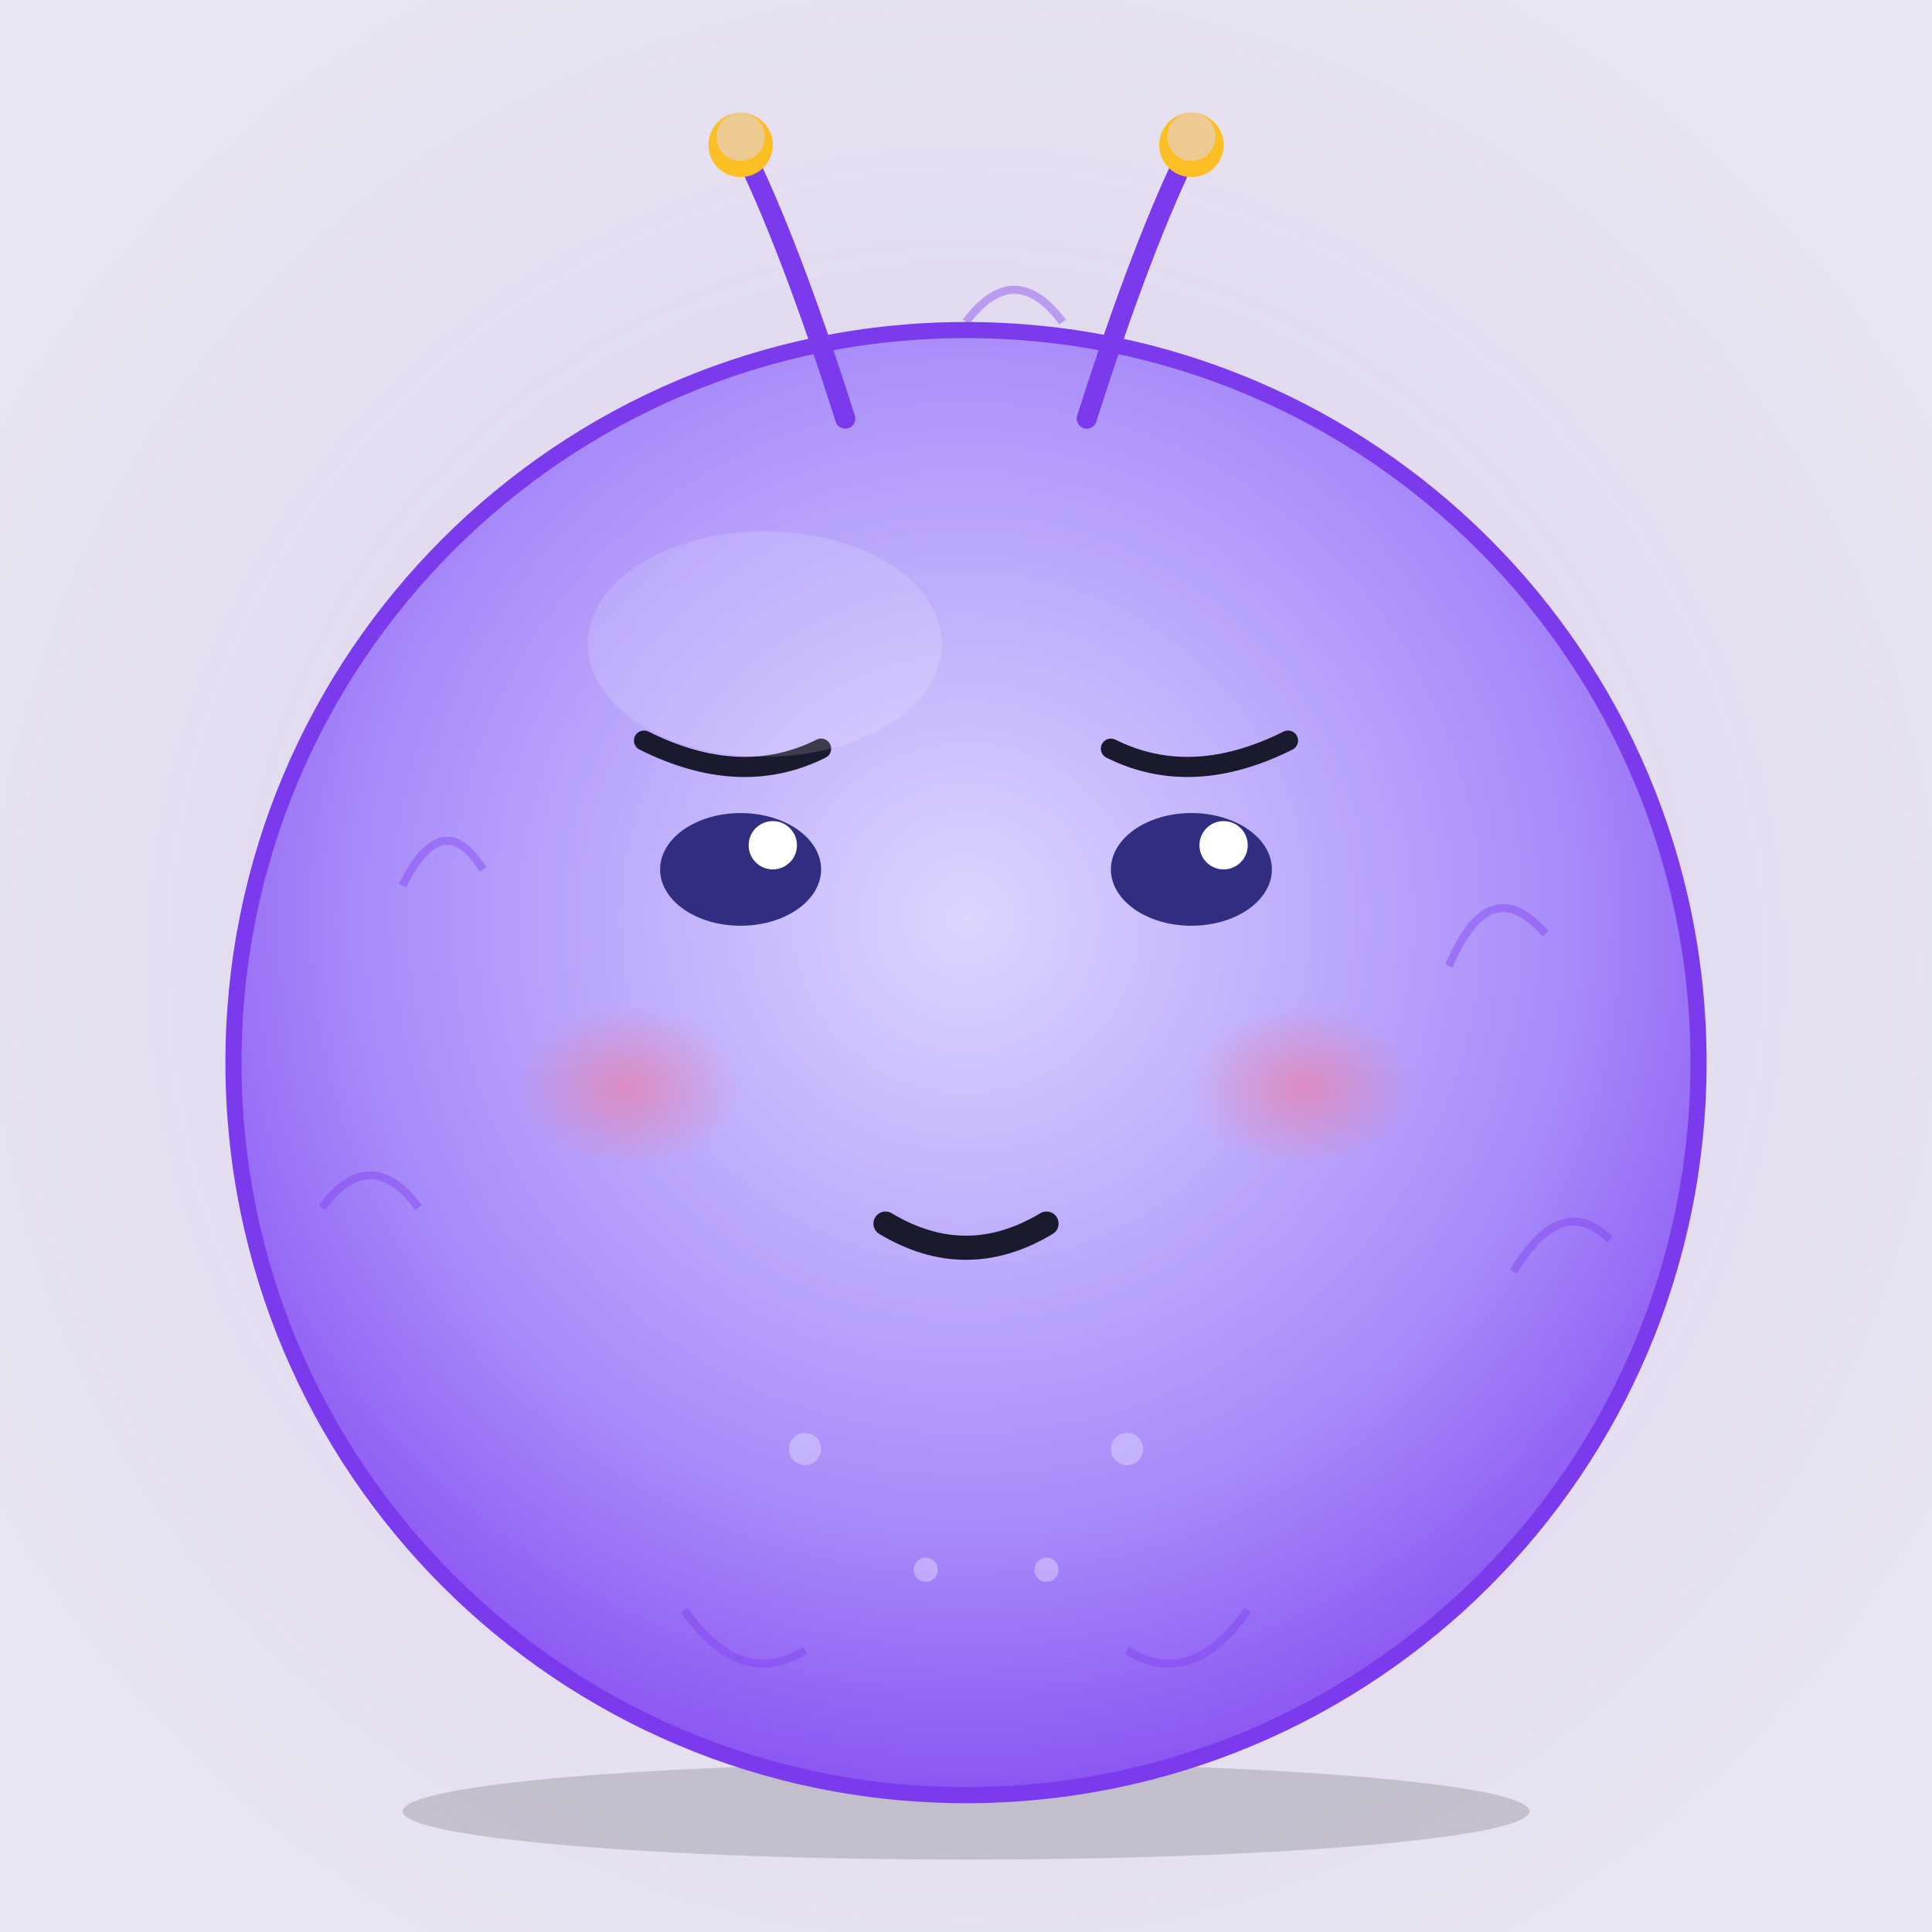
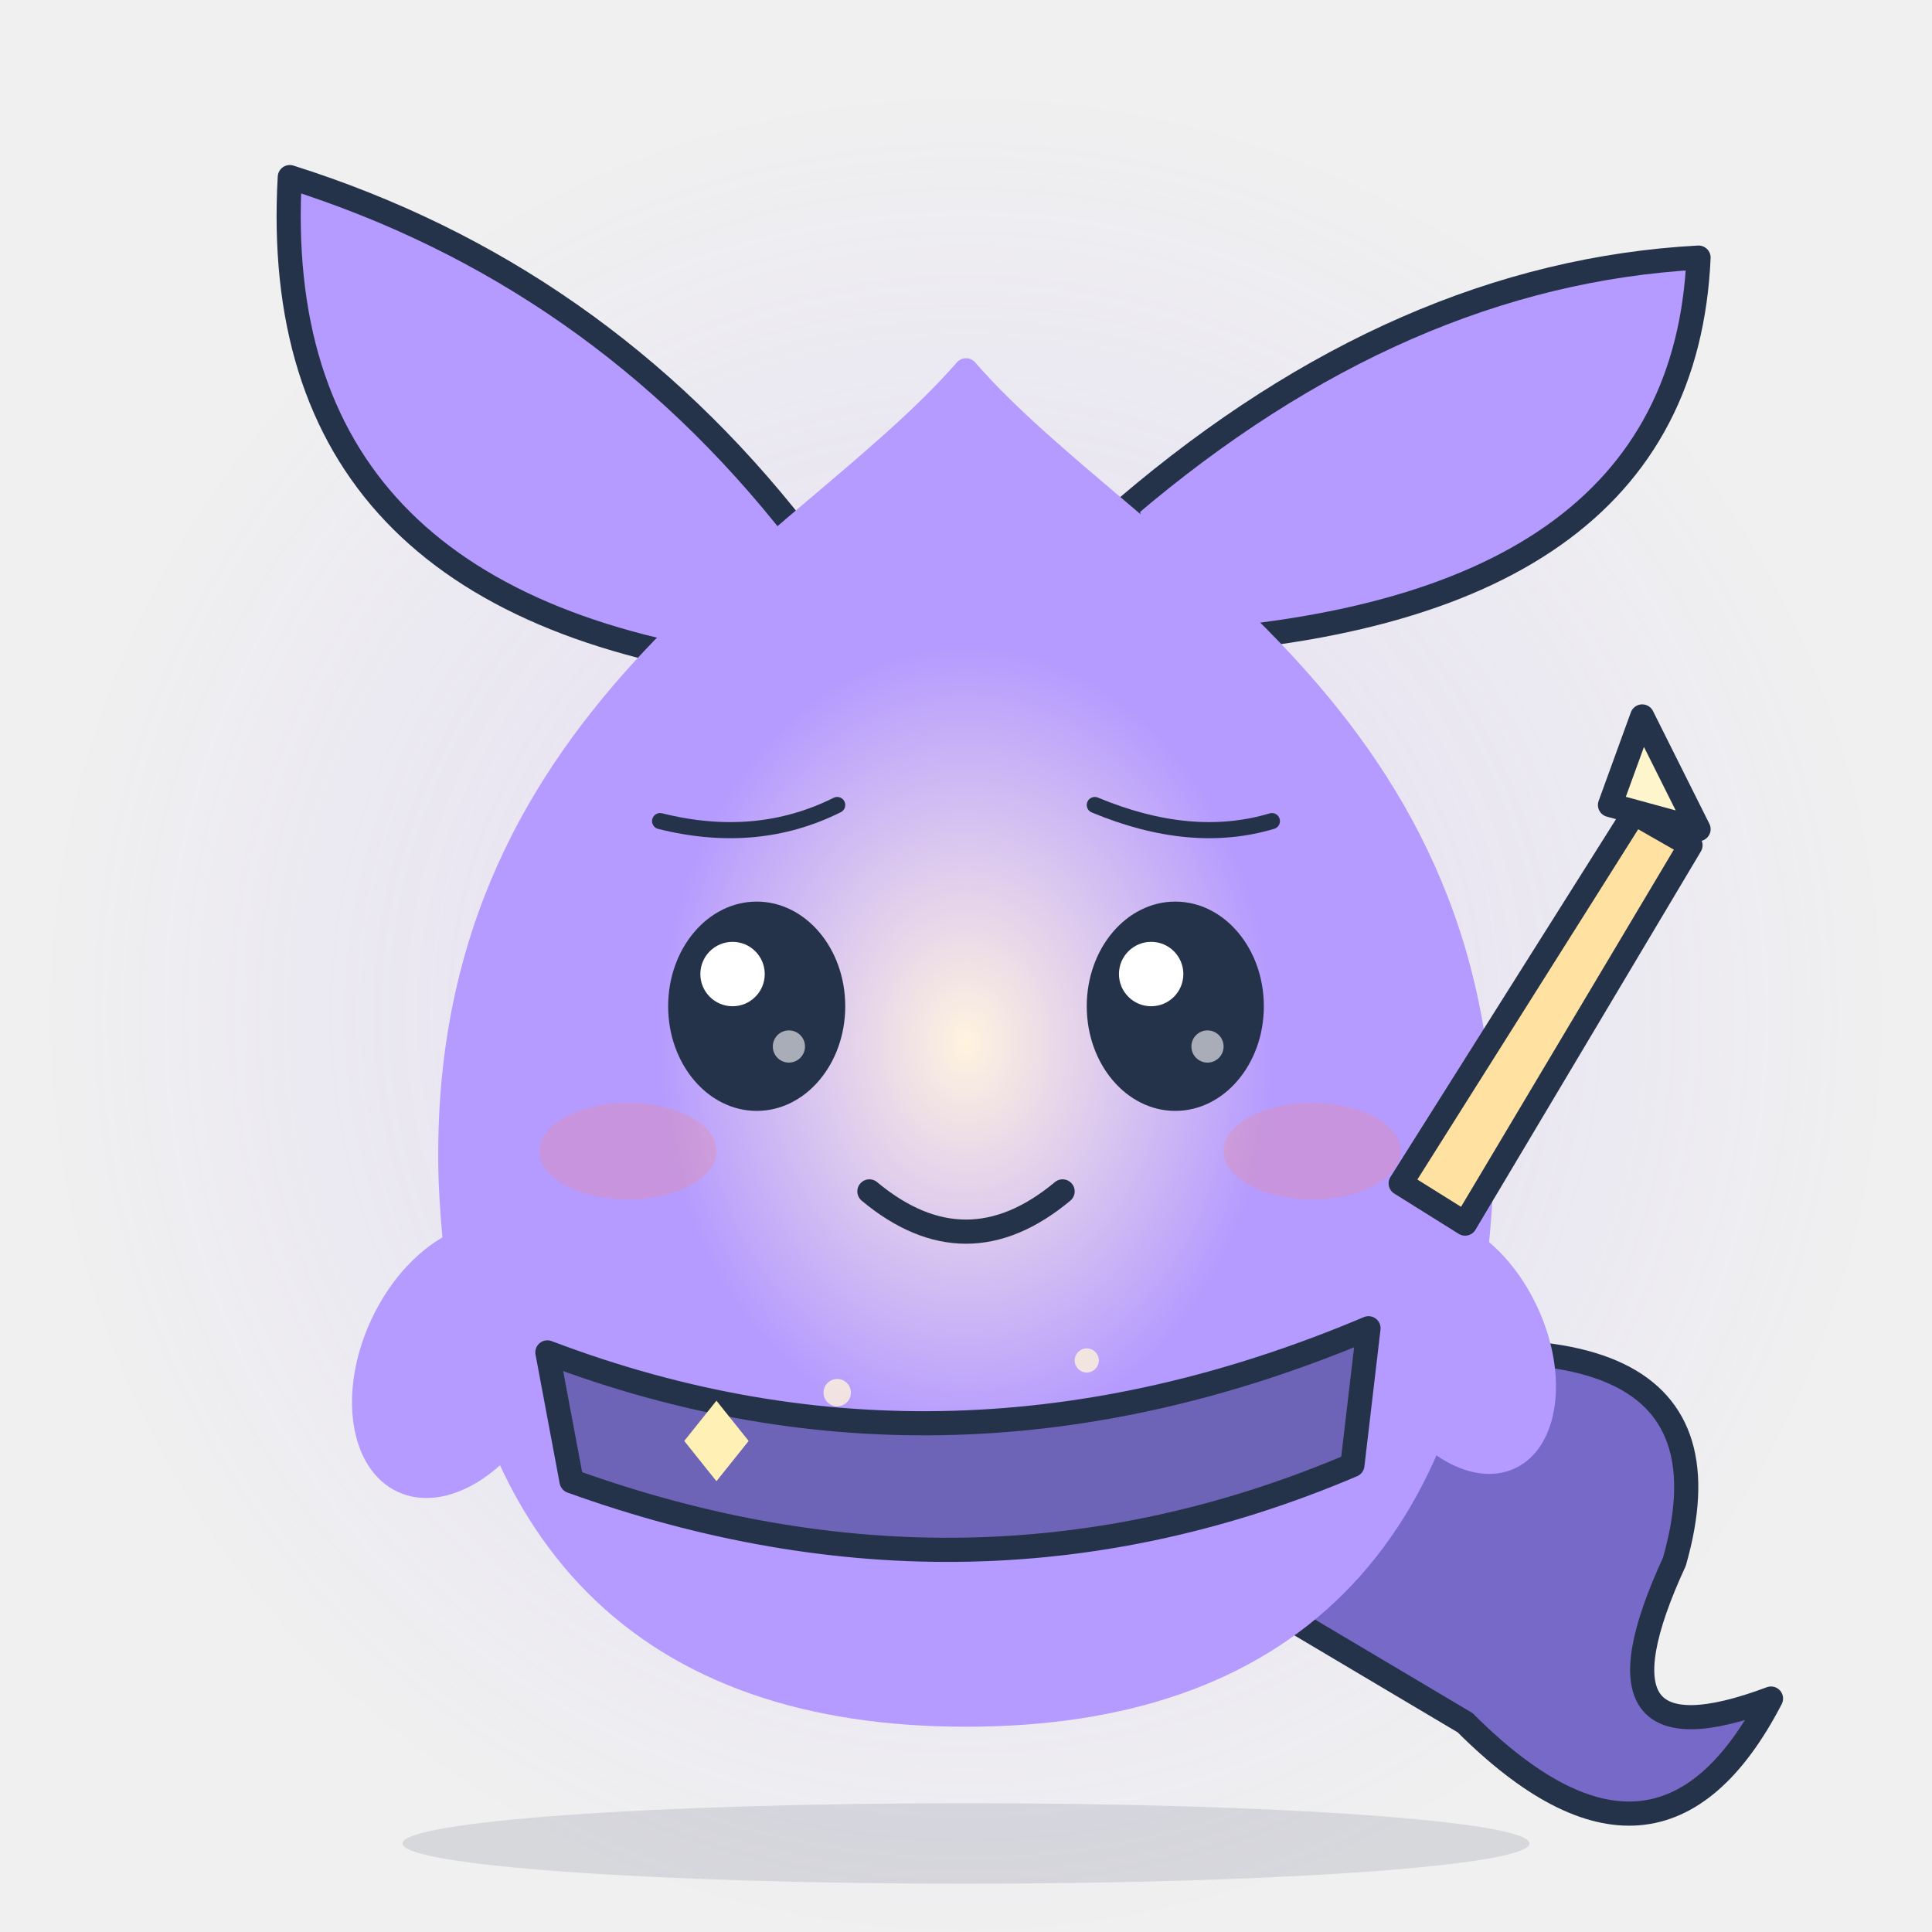
- <svg xmlns="http://www.w3.org/2000/svg" viewBox="0 0 240 240" width="240" height="240" role="img" aria-label="Lila the Lumming (embarrassed)">
+ <svg xmlns="http://www.w3.org/2000/svg" viewBox="0 0 240 240" width="240" height="240" role="img" aria-label="Lila The Spooky Poet — embarrassed">
  <defs>
-     <radialGradient id="bg-lila-embarrassed" cx="50%" cy="50%" r="60%">
-       <stop offset="0%" stop-color="#a78bfa" stop-opacity="0.255" />
-       <stop offset="100%" stop-color="#7c3aed" stop-opacity="0.05" />
+     <radialGradient id="body">
+       <stop stop-color="#fff3df" offset="0" />
+       <stop stop-color="#b59aff" offset=".6" />
+       <stop stop-color="#b59aff" offset="1" />
    </radialGradient>
-     <radialGradient id="fur-lila-embarrassed" cx="50%" cy="40%" r="70%">
-       <stop offset="0%" stop-color="#ddd6fe" />
-       <stop offset="60%" stop-color="#a78bfa" />
-       <stop offset="100%" stop-color="#7c3aed" />
+     <radialGradient id="halo">
+       <stop stop-color="#b59aff" stop-opacity=".25" />
+       <stop stop-color="#b59aff" stop-opacity="0" offset="1" />
    </radialGradient>
-     <radialGradient id="cheek-lila-embarrassed" cx="50%" cy="50%" r="50%">
-       <stop offset="0%" stop-color="#fb7185" stop-opacity="0.5" />
-       <stop offset="100%" stop-color="#fb7185" stop-opacity="0" />
-     </radialGradient>
+     <pattern id="checker" width="16" height="16" patternUnits="userSpaceOnUse">
+       <rect width="16" height="16" fill="#fff1d9" />
+       <path d="M0 0H8V8H0ZM8 8H16V16H8Z" fill="#665087" />
+     </pattern>
  </defs>
-   <rect width="240" height="240" fill="url(#bg-lila-embarrassed)" />
-   <ellipse cx="120" cy="225" rx="70" ry="6" fill="#000" opacity="0.15" />
-   <circle cx="120" cy="132" r="91" fill="url(#fur-lila-embarrassed)" stroke="#7c3aed" stroke-width="2" />
-   <g opacity="0.4" stroke="#7c3aed" stroke-width="1" fill="none">
-     <path d="M50,110 Q55,100 60,108" />
-     <path d="M180,120 Q185,108 192,116" />
-     <path d="M40,150 Q46,142 52,150" />
-     <path d="M188,158 Q194,148 200,154" />
-     <path d="M120,40 Q126,32 132,40" />
-     <path d="M85,200 Q92,210 100,205" />
-     <path d="M155,200 Q148,210 140,205" />
+   <circle cx="120" cy="126" r="115" fill="url(#halo)" />
+   <ellipse cx="120" cy="229" rx="70" ry="5" fill="#1a2440" opacity=".12" />
+   <path d="M94 83 Q33 75 36 22 Q74 34 99 66Z" fill="#b59aff" stroke="#25334a" stroke-width="3" stroke-linecap="round" stroke-linejoin="round" />
+   <path d="M143 80 Q209 77 211 32 Q174 34 140 63Z" fill="#b59aff" stroke="#25334a" stroke-width="3" stroke-linecap="round" stroke-linejoin="round" />
+   <path d="M160 171 Q218 159 208 194 Q196 220 220 211 Q206 238 182 214 L150 195Z" fill="#7769c7" stroke="#25334a" stroke-width="3" stroke-linecap="round" stroke-linejoin="round" />
+   <path d="M120 46 C140 69 186 89 184 147 C182 192 159 213 120 213 C81 213 58 192 56 147 C54 89 100 69 120 46Z" fill="url(#body)" stroke="#b59aff" stroke-width="3" stroke-linecap="round" stroke-linejoin="round" />
+   <ellipse cx="57" cy="169" rx="12" ry="18" fill="#b59aff" transform="rotate(25 57 169)" />
+   <ellipse cx="181" cy="167" rx="11" ry="17" fill="#b59aff" transform="rotate(-25 181 167)" />
+   <ellipse cx="78" cy="143" rx="11" ry="6" fill="#ed8795" opacity=".32" />
+   <ellipse cx="163" cy="143" rx="11" ry="6" fill="#ed8795" opacity=".32" />
+   <ellipse cx="94" cy="125" rx="11" ry="13" fill="#25334a" />
+   <circle cx="91" cy="121" r="4" fill="#fff" />
+   <circle cx="98" cy="130" r="2" fill="#fff" opacity=".6" />
+   <ellipse cx="146" cy="125" rx="11" ry="13" fill="#25334a" />
+   <circle cx="143" cy="121" r="4" fill="#fff" />
+   <circle cx="150" cy="130" r="2" fill="#fff" opacity=".6" />
+   <path d="M82 102 Q94 105 104 100 M136 100 Q148 105 158 102" fill="none" stroke="#25334a" stroke-width="2" stroke-linecap="round" stroke-linejoin="round" />
+   <path d="M108 148 Q120 158 132 148" fill="none" stroke="#25334a" stroke-width="3" stroke-linecap="round" stroke-linejoin="round" />
+   <path d="M68 168 Q118 187 170 165 L168 182 Q121 202 71 184Z" fill="#6d64b7" stroke="#25334a" stroke-width="3" stroke-linecap="round" stroke-linejoin="round" />
+   <path d="M174 147 L203 101 L210 105 L182 152Z" fill="#ffe1a2" stroke="#25334a" stroke-width="3" stroke-linecap="round" stroke-linejoin="round" />
+   <path d="M200 100 L204 89 L211 103Z" fill="#fff5cd" stroke="#25334a" stroke-width="3" stroke-linecap="round" stroke-linejoin="round" />
+   <path d="m85 179 4-5 4 5-4 5z" fill="#fff0b6" />
+   <g fill="#fff5da" opacity=".8">
+     <circle cx="104" cy="173" r="1.7" />
+     <circle cx="135" cy="169" r="1.5" />
  </g>
-   <path d="M105,52 Q98,30 92,18" stroke="#7c3aed" stroke-width="2.5" fill="none" stroke-linecap="round" />
-   <path d="M135,52 Q142,30 148,18" stroke="#7c3aed" stroke-width="2.5" fill="none" stroke-linecap="round" />
-   <circle cx="92" cy="18" r="4" fill="#fbbf24" />
-   <circle cx="148" cy="18" r="4" fill="#fbbf24" />
-   <circle cx="92" cy="17" r="3" fill="#ddd6fe" opacity="0.5" />
-   <circle cx="148" cy="17" r="3" fill="#ddd6fe" opacity="0.5" />
-   <ellipse cx="78" cy="135" rx="14" ry="10" fill="url(#cheek-lila-embarrassed)" />
-   <ellipse cx="162" cy="135" rx="14" ry="10" fill="url(#cheek-lila-embarrassed)" />
-   <ellipse cx="92" cy="108" rx="10" ry="7" fill="#312e81" />
-   <ellipse cx="148" cy="108" rx="10" ry="7" fill="#312e81" />
-   <circle cx="96" cy="105" r="3" fill="#fff" />
-   <circle cx="152" cy="105" r="3" fill="#fff" />
-   <path d="M80,92 Q92,98 102,93" stroke="#1a1a2e" stroke-width="2.5" fill="none" stroke-linecap="round" />
-   <path d="M138,93 Q148,98 160,92" stroke="#1a1a2e" stroke-width="2.5" fill="none" stroke-linecap="round" />
-   <path d="M110,152 Q120,158 130,152" stroke="#1a1a2e" stroke-width="3" fill="none" stroke-linecap="round" />
-   <g opacity="0.5" fill="#ddd6fe">
-     <circle cx="100" cy="180" r="2" />
-     <circle cx="140" cy="180" r="2" />
-     <circle cx="115" cy="195" r="1.5" />
-     <circle cx="130" cy="195" r="1.5" />
-   </g>
-   <ellipse cx="95" cy="80" rx="22" ry="14" fill="#fff" opacity="0.15" />
</svg>
